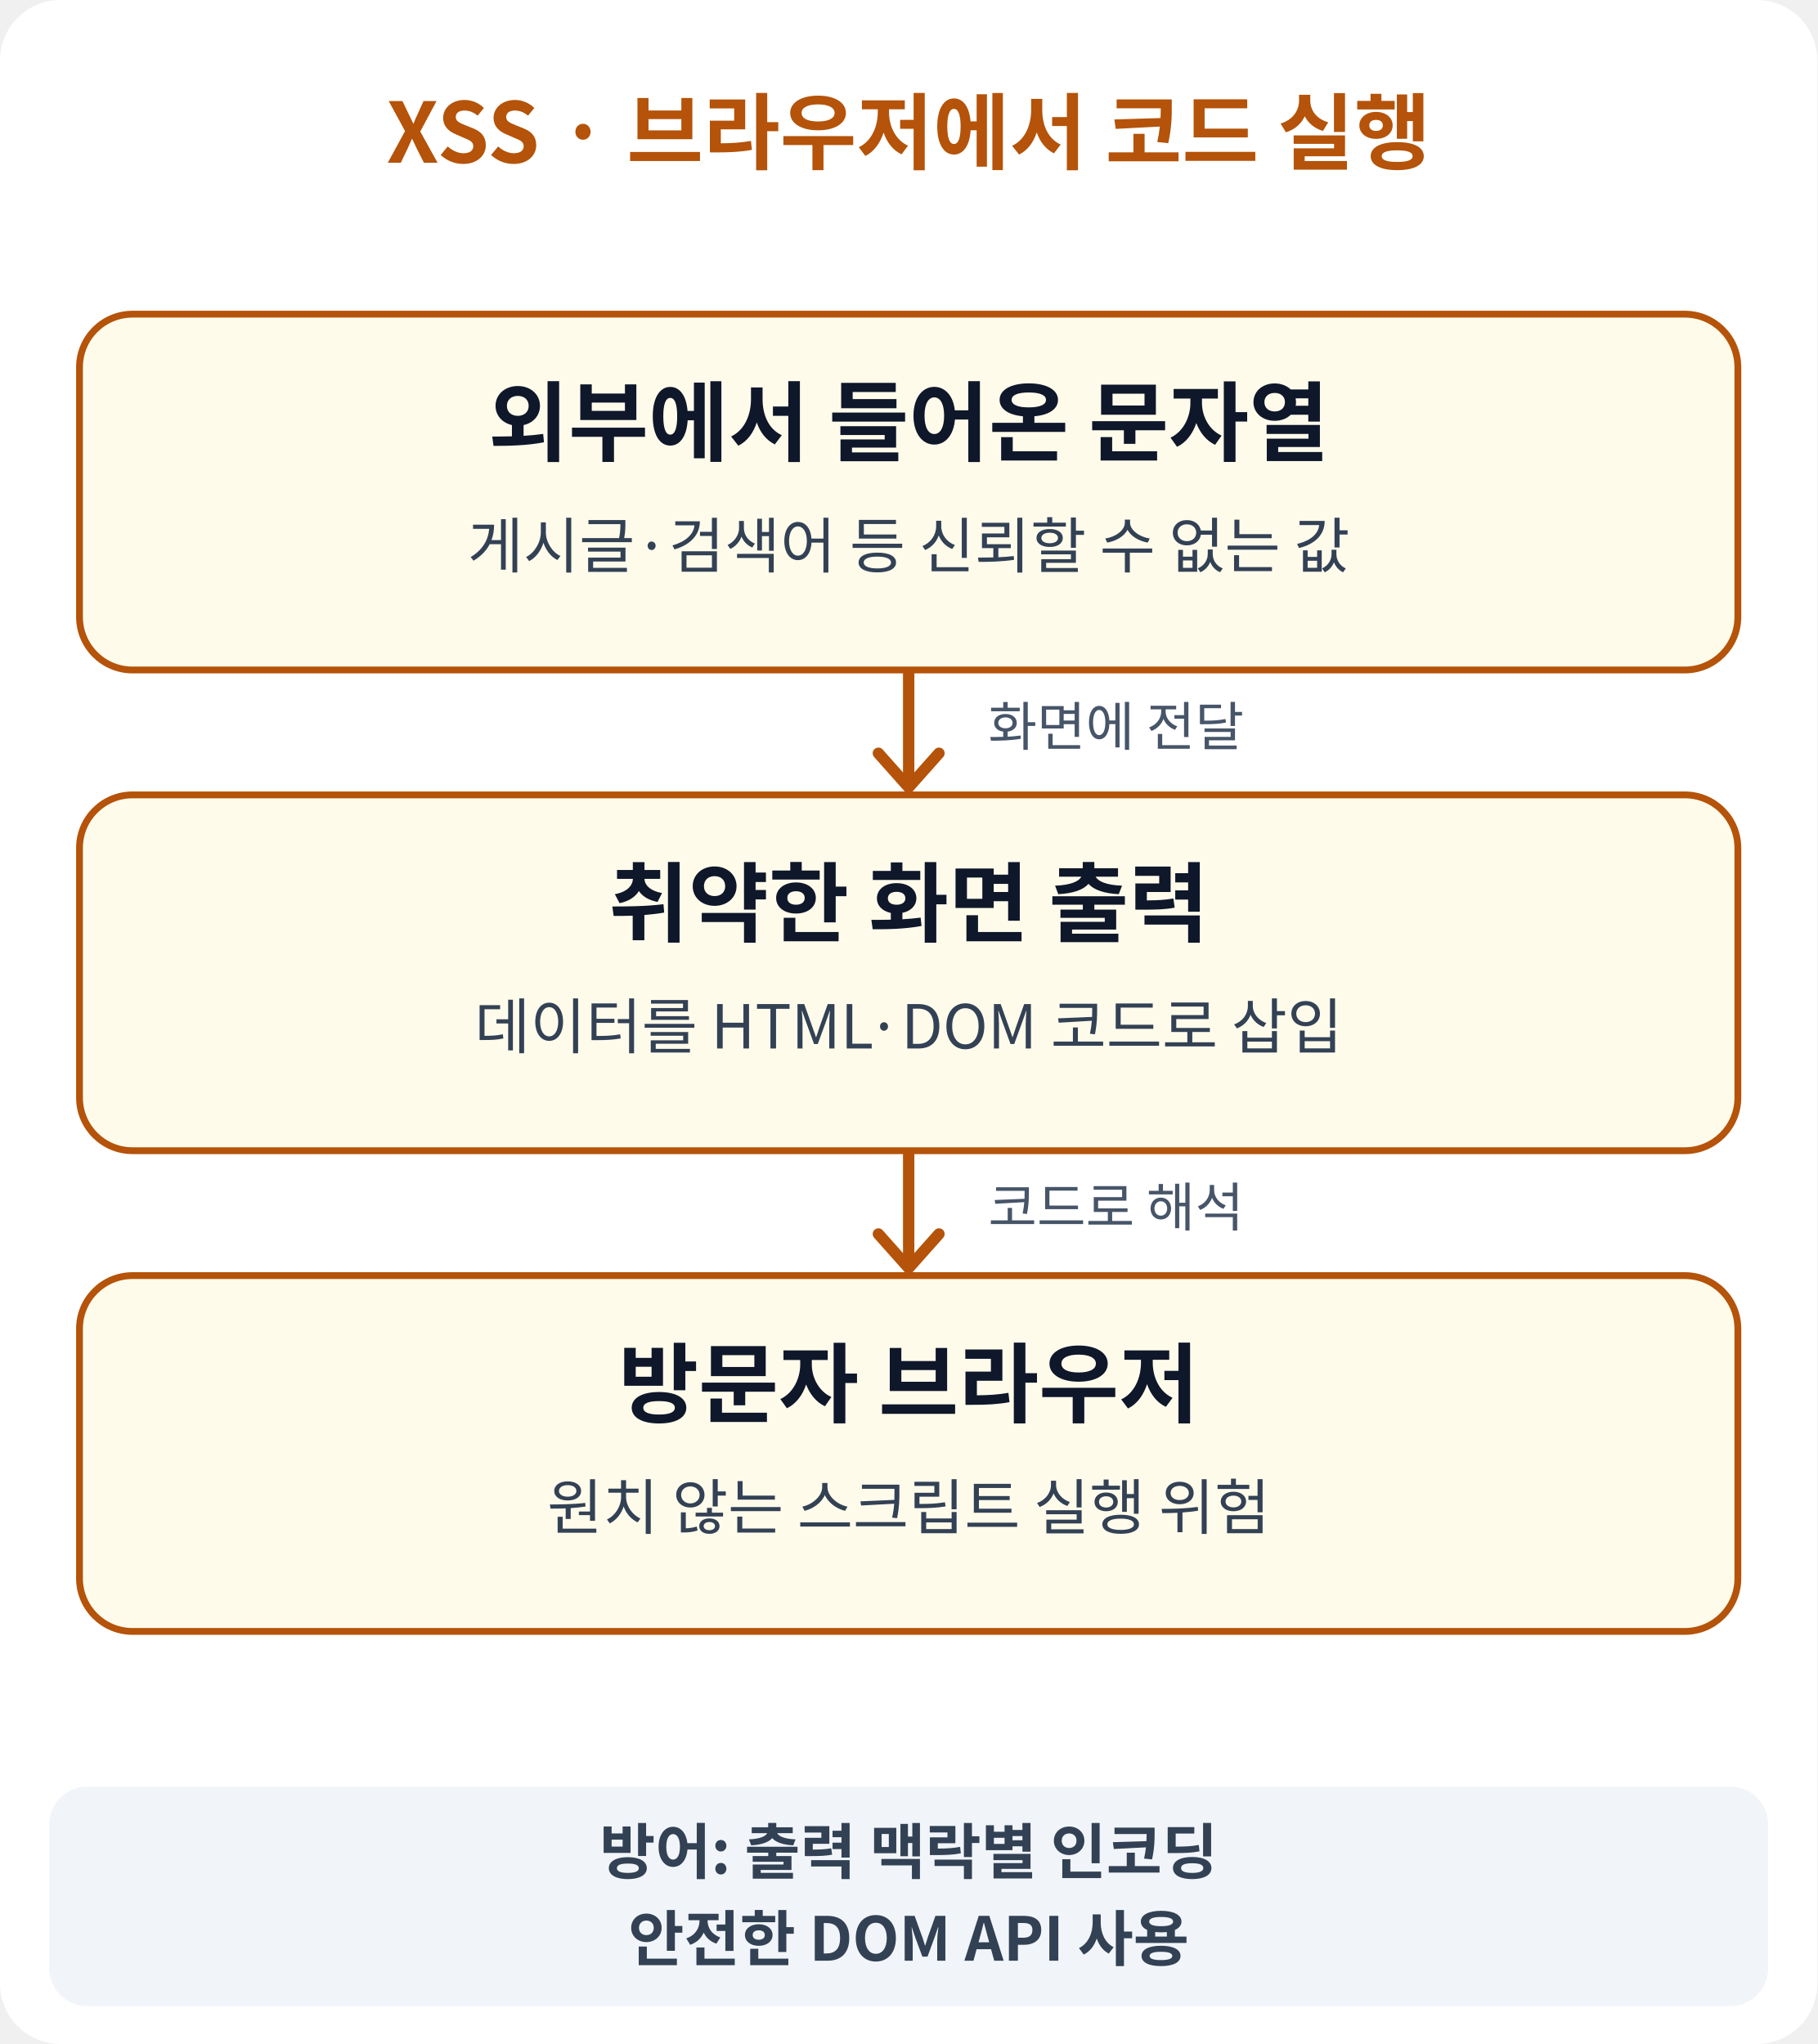
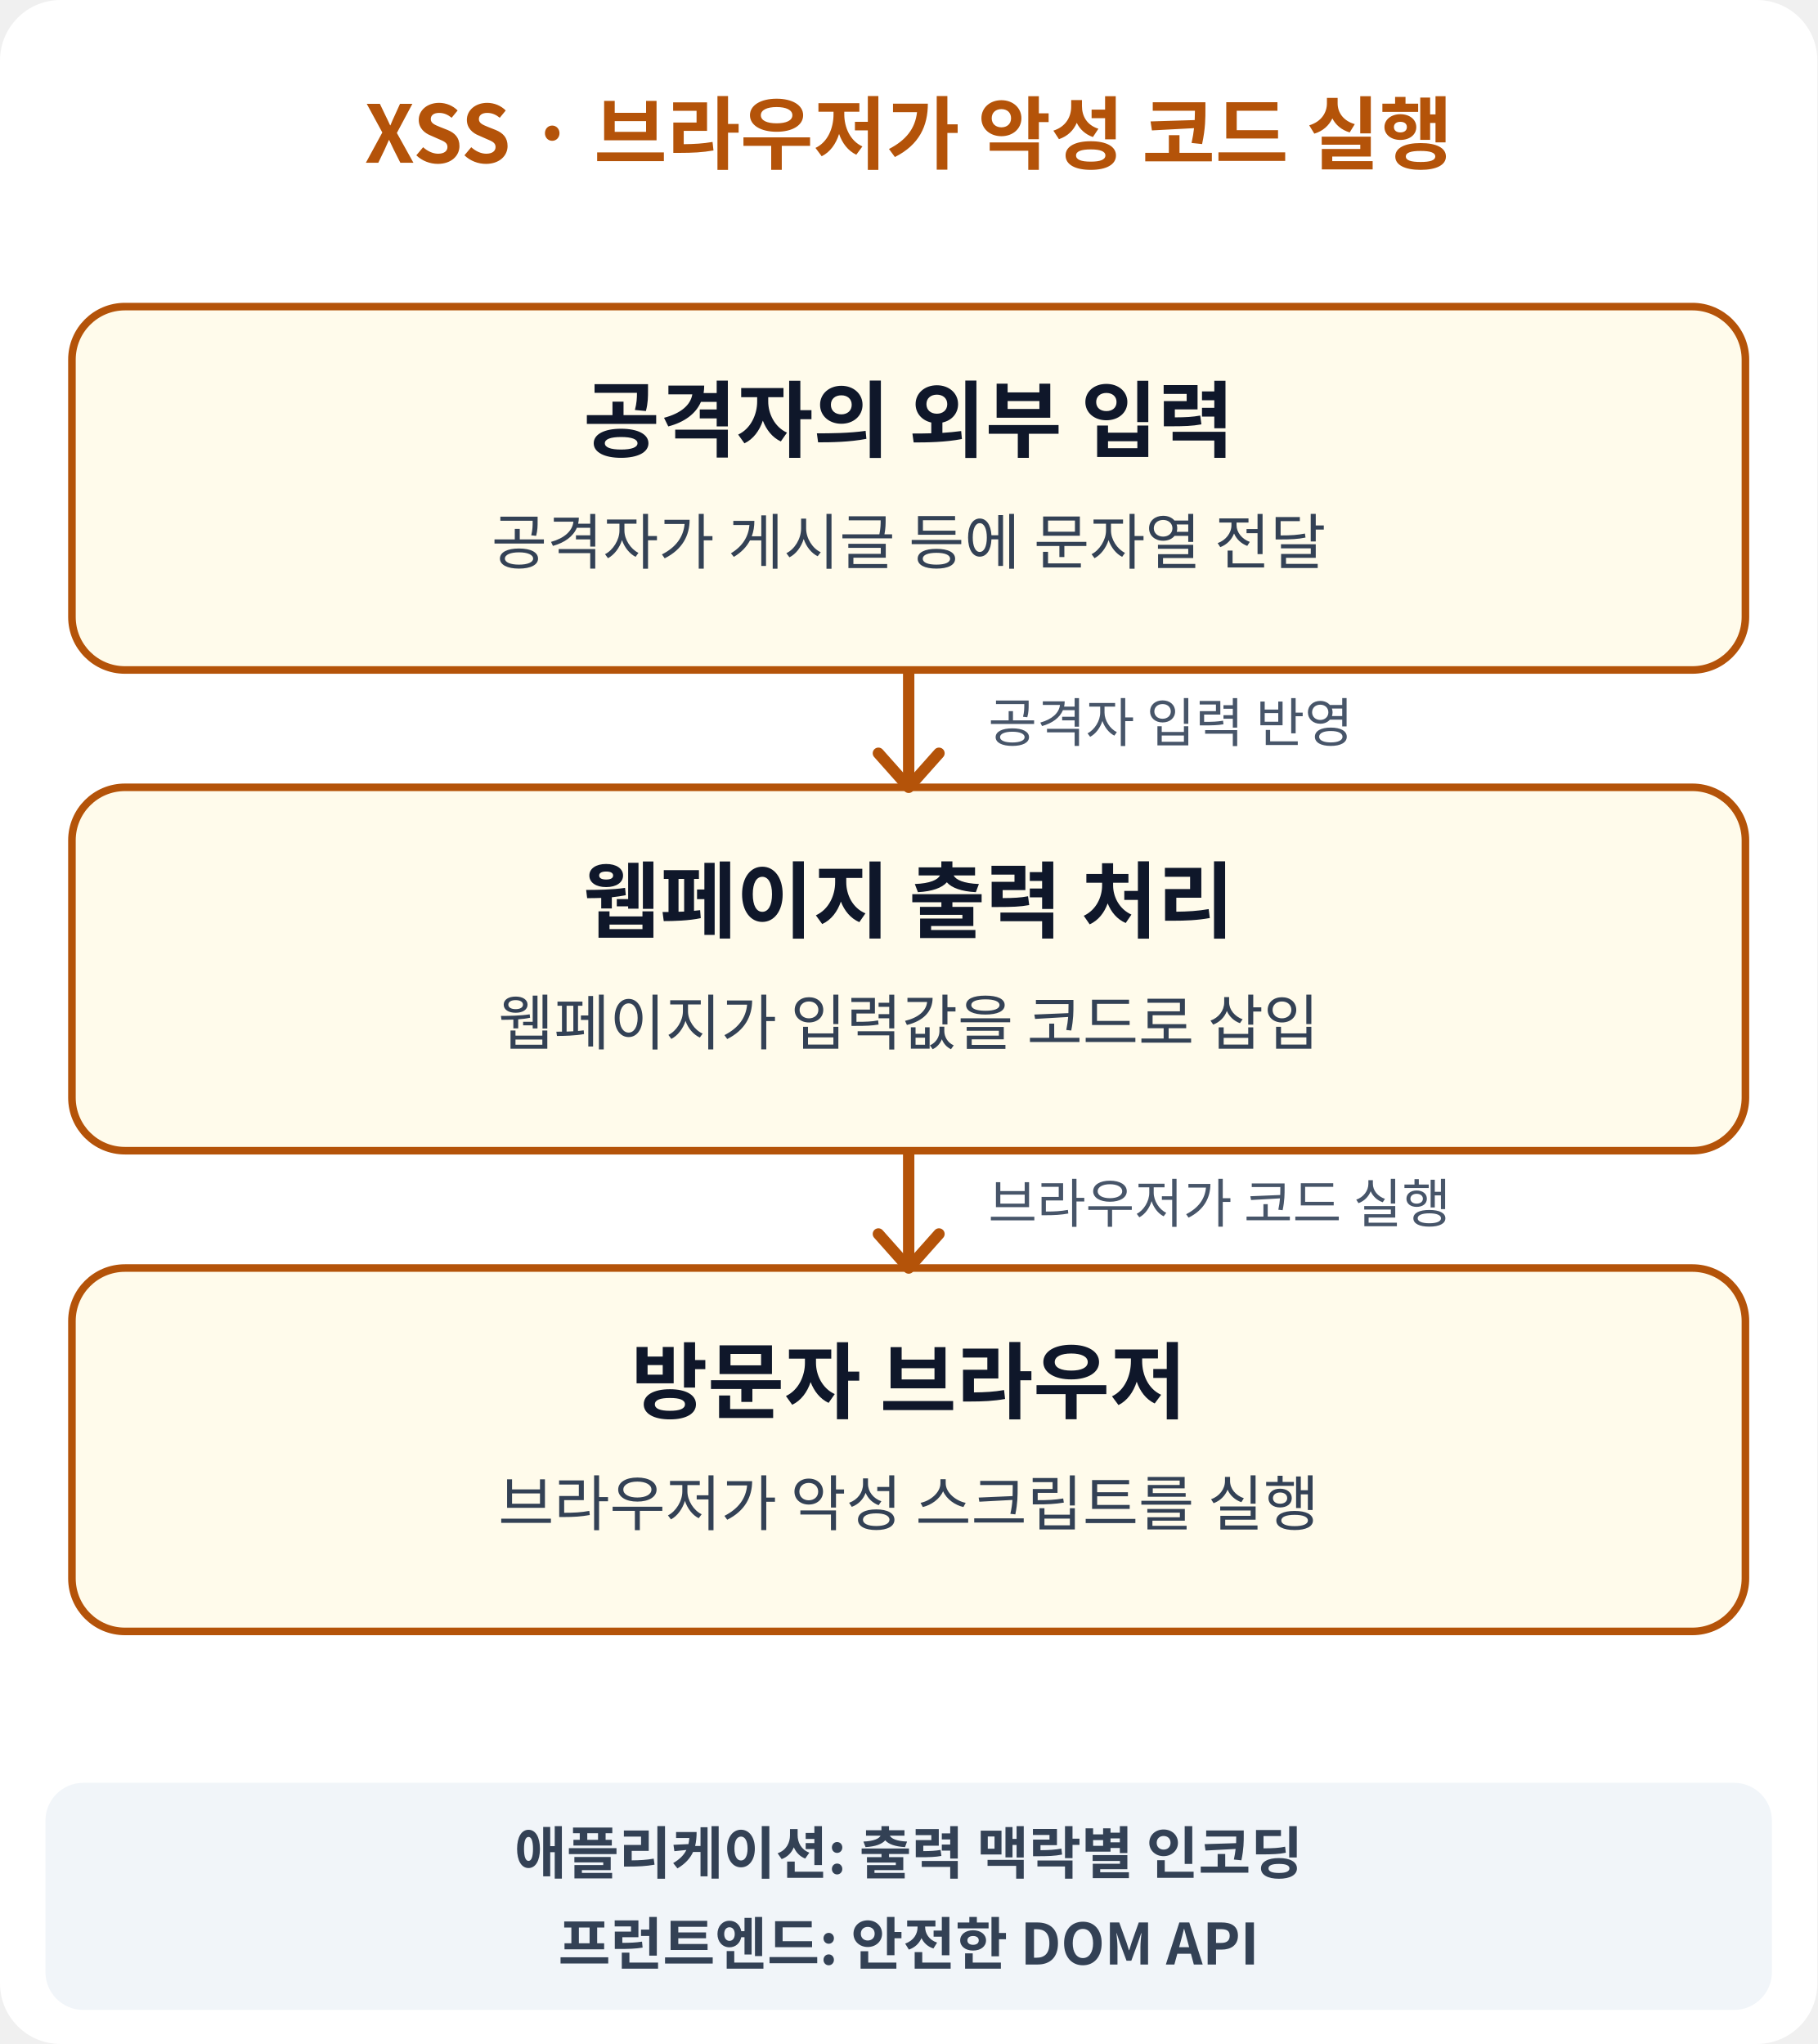
<svg xmlns="http://www.w3.org/2000/svg" width="480" height="540" viewBox="0 0 480 540" role="img" aria-labelledby="title desc">
-   <rect x="0" y="0" width="480" height="540" rx="16" fill="#ffffff" />
+   <rect width="480" height="540" rx="16" fill="#ffffff" />
  <g font-family="Noto Sans CJK KR, NanumGothic, sans-serif">
-     <text x="240" y="43" font-size="22" font-weight="700" text-anchor="middle" fill="#b45309">XSS · 브라우저에서 코드 실행</text>
-     <rect x="21" y="83" width="438" height="94" rx="14" fill="#fffbeb" stroke="#b45309" stroke-width="1.8" />
-     <text x="240" y="120" font-size="23" font-weight="700" text-anchor="middle" fill="#0f172a">외부에서 들어온 문자열</text>
-     <text x="240" y="150" font-size="16" text-anchor="middle" fill="#334155">게시글·검색어 등 신뢰할 수 없는 값</text>
-     <rect x="21" y="210" width="438" height="94" rx="14" fill="#fffbeb" stroke="#b45309" stroke-width="1.8" />
-     <text x="240" y="247" font-size="23" font-weight="700" text-anchor="middle" fill="#0f172a">취약한 화면 출력</text>
-     <text x="240" y="277" font-size="16" text-anchor="middle" fill="#334155">데이터를 HTML·DOM 코드로 삽입</text>
-     <rect x="21" y="337" width="438" height="94" rx="14" fill="#fffbeb" stroke="#b45309" stroke-width="1.8" />
-     <text x="240" y="374" font-size="23" font-weight="700" text-anchor="middle" fill="#0f172a">방문자 브라우저</text>
-     <text x="240" y="404" font-size="16" text-anchor="middle" fill="#334155">원치 않는 스크립트 실행 위험</text>
+     <text x="240" y="43" font-size="21" font-weight="700" text-anchor="middle" fill="#b45309">XSS · 브라우저가 악성 코드 실행</text>
+     <rect x="19" y="81" width="442" height="96" rx="14" fill="#fffbeb" stroke="#b45309" stroke-width="2" />
+     <text x="240" y="119" font-size="22" font-weight="700" text-anchor="middle" fill="#0f172a">공격자의 외부 입력</text>
+     <text x="240" y="149" font-size="16" text-anchor="middle" fill="#334155">공격자가 게시글 등에 문자열 전달</text>
+     <rect x="19" y="208" width="442" height="96" rx="14" fill="#fffbeb" stroke="#b45309" stroke-width="2" />
+     <text x="240" y="246" font-size="22" font-weight="700" text-anchor="middle" fill="#0f172a">웹페이지 출력 처리</text>
+     <text x="240" y="276" font-size="16" text-anchor="middle" fill="#334155">웹페이지가 입력값을 코드로 삽입</text>
+     <rect x="19" y="335" width="442" height="96" rx="14" fill="#fffbeb" stroke="#b45309" stroke-width="2" />
+     <text x="240" y="373" font-size="22" font-weight="700" text-anchor="middle" fill="#0f172a">방문자 브라우저</text>
+     <text x="240" y="403" font-size="16" text-anchor="middle" fill="#334155">브라우저가 악성 스크립트를 실행</text>
    <path d="M240 178 V207" stroke="#b45309" stroke-width="3" fill="none" stroke-linecap="round" />
    <path d="M232 199 L240 208 L248 199" fill="none" stroke="#b45309" stroke-width="3" stroke-linecap="round" stroke-linejoin="round" />
-     <text x="261" y="197" font-size="14" fill="#475569">화면에 전달</text>
+     <text x="261" y="196" font-size="14" fill="#475569">공격자 입력 반영</text>
    <path d="M240 305 V334" stroke="#b45309" stroke-width="3" fill="none" stroke-linecap="round" />
    <path d="M232 326 L240 335 L248 326" fill="none" stroke="#b45309" stroke-width="3" stroke-linecap="round" stroke-linejoin="round" />
-     <text x="261" y="324" font-size="14" fill="#475569">코드로 해석</text>
-     <rect x="13" y="472" width="454" height="58" rx="10" fill="#f1f5f9" />
-     <text x="240" y="495" font-size="16" font-weight="600" text-anchor="middle" fill="#334155">방어: 출력 맥락별 인코딩</text>
-     <text x="240" y="518" font-size="16" font-weight="600" text-anchor="middle" fill="#334155">안전한 DOM API 사용</text>
+     <text x="261" y="323" font-size="14" fill="#475569">브라우저가 코드 실행</text>
+     <rect x="12" y="471" width="456" height="60" rx="10" fill="#f1f5f9" />
+     <text x="240" y="495" font-size="15" font-weight="600" text-anchor="middle" fill="#334155">애플리케이션: 출력 맥락별 인코딩</text>
+     <text x="240" y="519" font-size="15" font-weight="600" text-anchor="middle" fill="#334155">프런트엔드: 안전한 DOM API</text>
  </g>
</svg>
